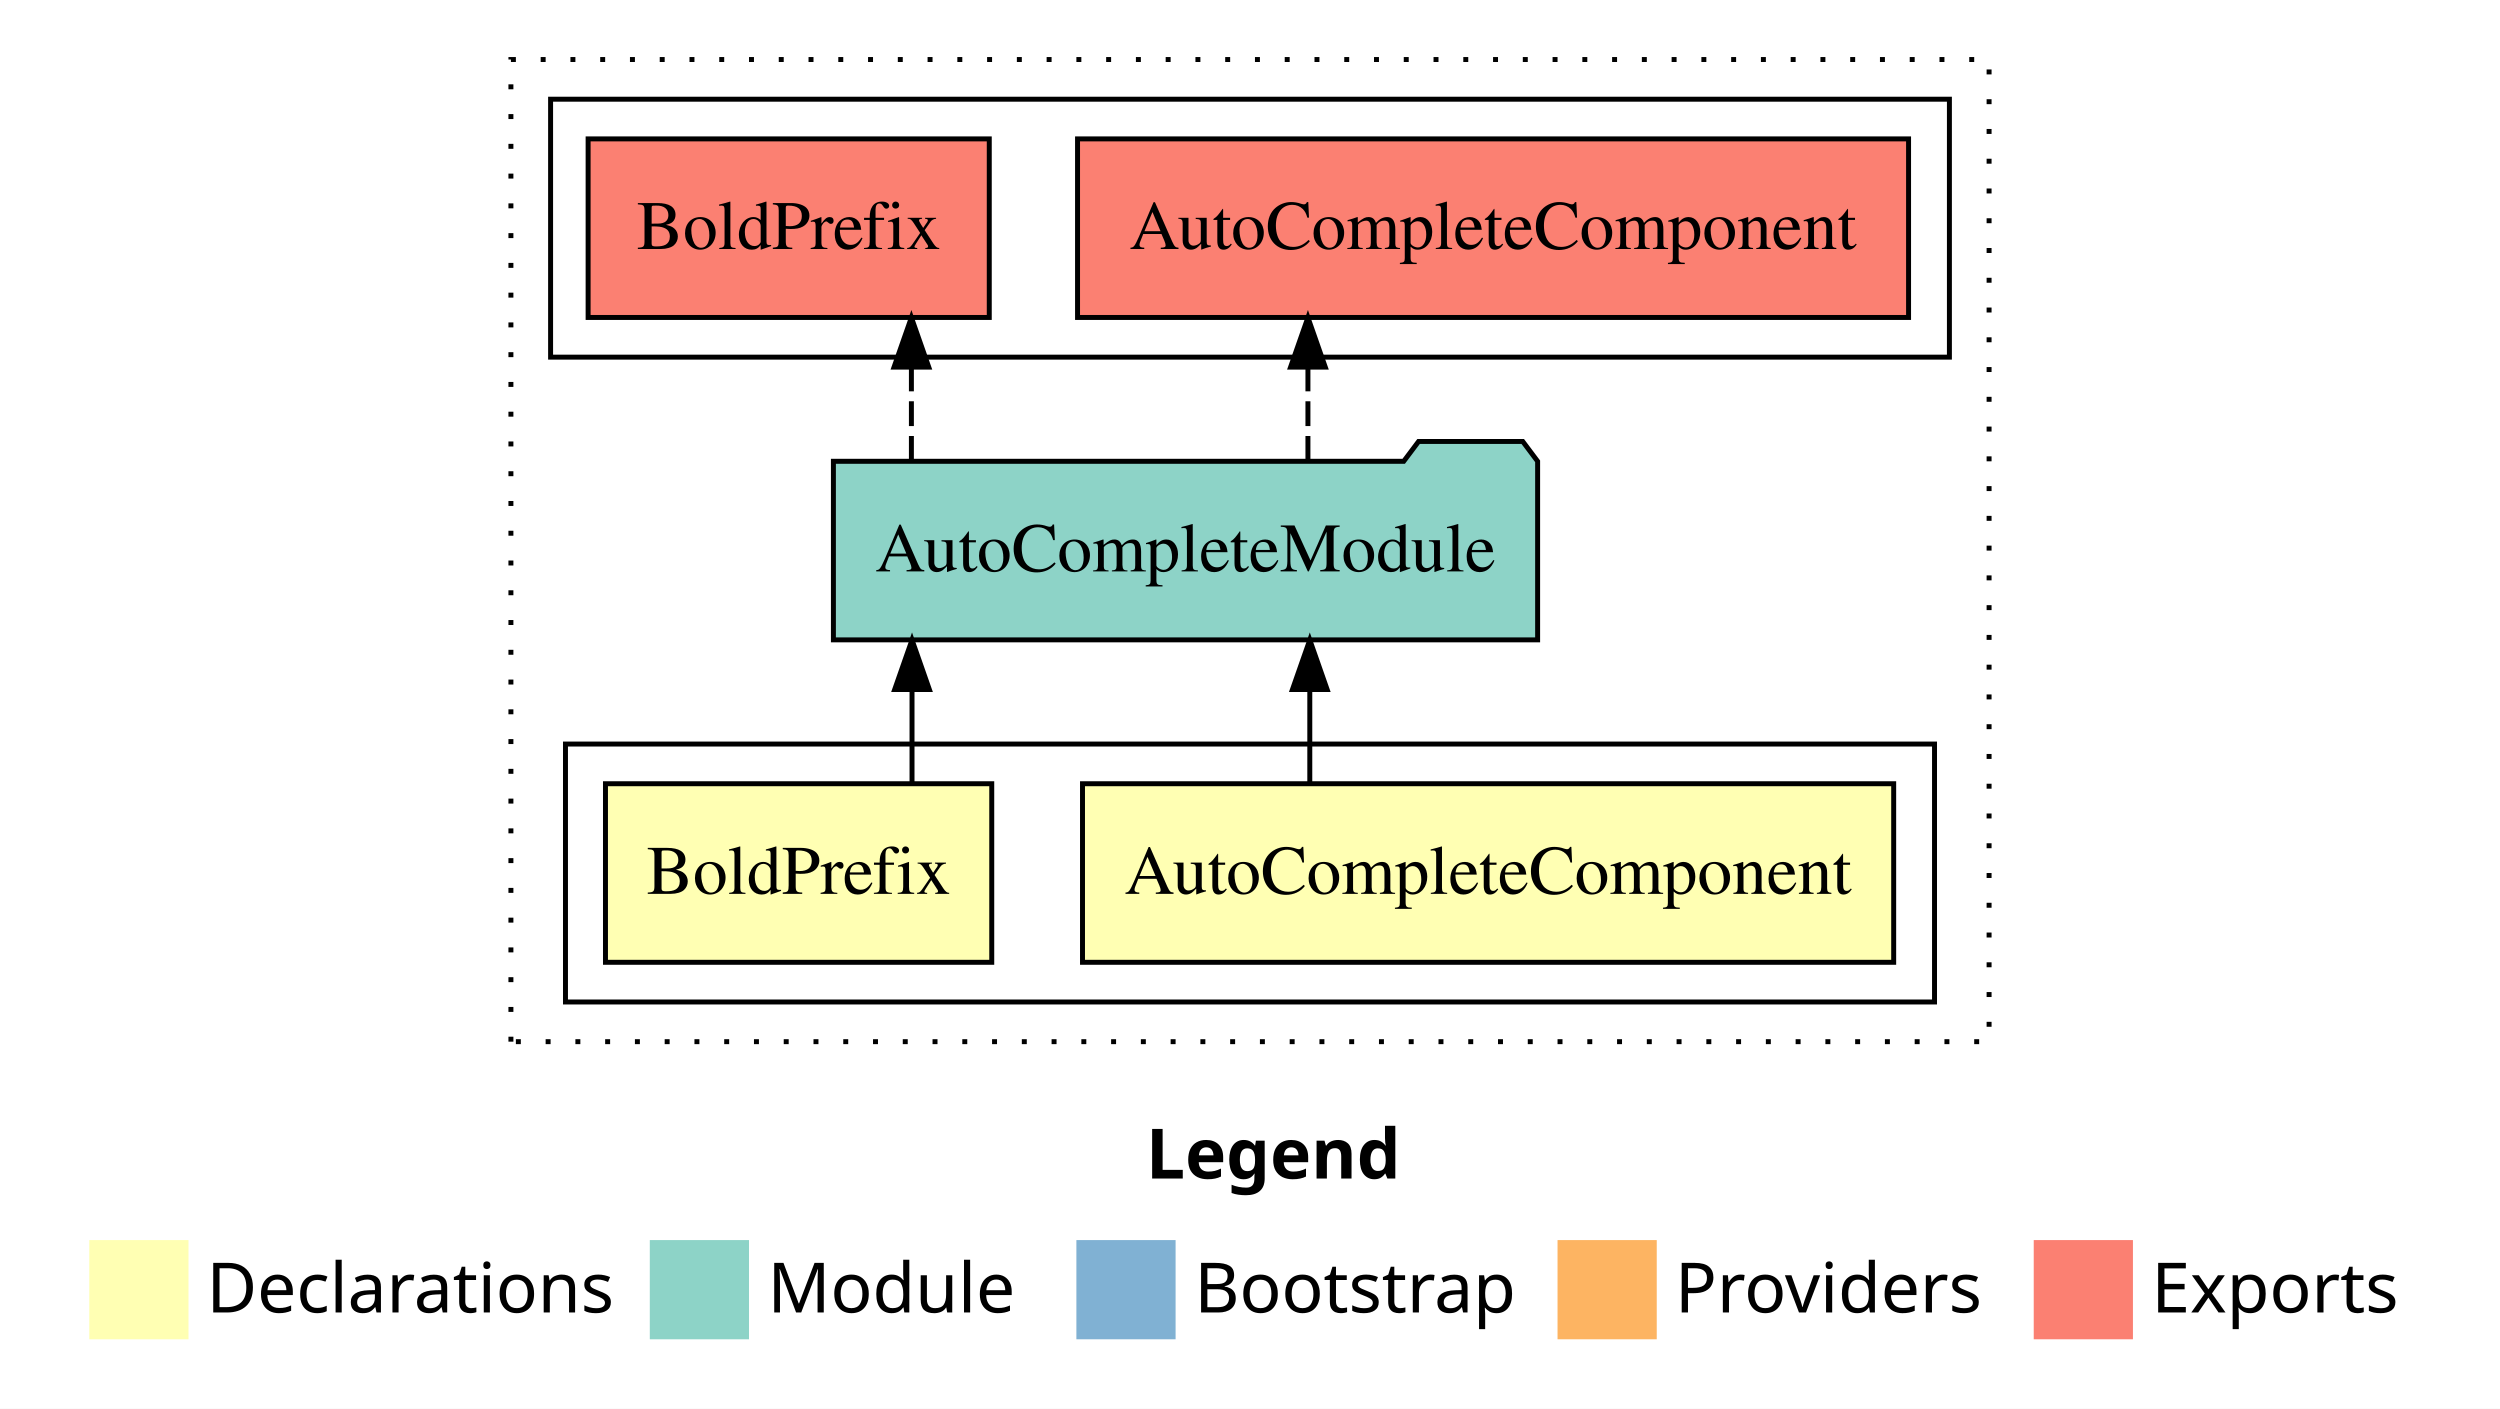
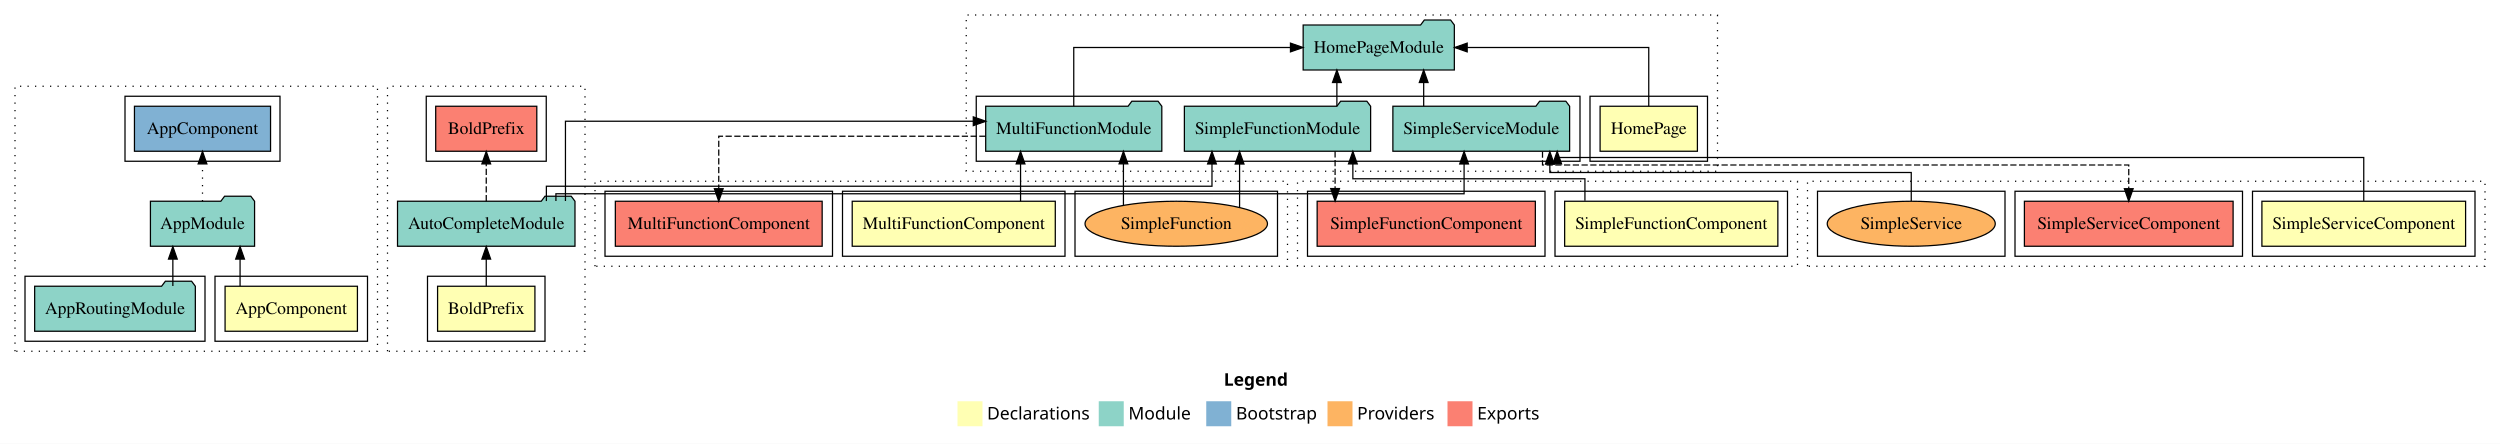
- <svg xmlns="http://www.w3.org/2000/svg" width="504pt" height="284pt" viewBox="0.00 0.00 504.00 284.00">
-   <g id="graph0" class="graph" transform="scale(1 1) rotate(0) translate(4 280)">
-     <polygon fill="#ffffff" stroke="transparent" points="-4,4 -4,-280 500,-280 500,4 -4,4" />
-     <text text-anchor="start" x="227.009" y="-42.4" font-family="sans-serif" font-weight="bold" font-size="14.00" fill="#000000">Legend</text>
-     <polygon fill="#ffffb3" stroke="transparent" points="14,-10 14,-30 34,-30 34,-10 14,-10" />
-     <text text-anchor="start" x="37.629" y="-15.4" font-family="sans-serif" font-size="14.00" fill="#000000">  Declarations</text>
-     <polygon fill="#8dd3c7" stroke="transparent" points="127,-10 127,-30 147,-30 147,-10 127,-10" />
-     <text text-anchor="start" x="150.725" y="-15.4" font-family="sans-serif" font-size="14.00" fill="#000000">  Module</text>
-     <polygon fill="#80b1d3" stroke="transparent" points="213,-10 213,-30 233,-30 233,-10 213,-10" />
-     <text text-anchor="start" x="236.781" y="-15.4" font-family="sans-serif" font-size="14.00" fill="#000000">  Bootstrap</text>
-     <polygon fill="#fdb462" stroke="transparent" points="310,-10 310,-30 330,-30 330,-10 310,-10" />
-     <text text-anchor="start" x="333.673" y="-15.4" font-family="sans-serif" font-size="14.00" fill="#000000">  Providers</text>
-     <polygon fill="#fb8072" stroke="transparent" points="406,-10 406,-30 426,-30 426,-10 406,-10" />
-     <text text-anchor="start" x="429.726" y="-15.4" font-family="sans-serif" font-size="14.00" fill="#000000">  Exports</text>
+ <svg xmlns="http://www.w3.org/2000/svg" width="2000pt" height="355pt" viewBox="0.00 0.00 2000.00 355.00">
+   <g id="graph0" class="graph" transform="scale(1 1) rotate(0) translate(4 351)">
+     <polygon fill="#ffffff" stroke="transparent" points="-4,4 -4,-351 1996,-351 1996,4 -4,4" />
+     <text text-anchor="start" x="975.009" y="-42.4" font-family="sans-serif" font-weight="bold" font-size="14.00" fill="#000000">Legend</text>
+     <polygon fill="#ffffb3" stroke="transparent" points="762,-10 762,-30 782,-30 782,-10 762,-10" />
+     <text text-anchor="start" x="785.629" y="-15.4" font-family="sans-serif" font-size="14.00" fill="#000000">  Declarations</text>
+     <polygon fill="#8dd3c7" stroke="transparent" points="875,-10 875,-30 895,-30 895,-10 875,-10" />
+     <text text-anchor="start" x="898.725" y="-15.4" font-family="sans-serif" font-size="14.00" fill="#000000">  Module</text>
+     <polygon fill="#80b1d3" stroke="transparent" points="961,-10 961,-30 981,-30 981,-10 961,-10" />
+     <text text-anchor="start" x="984.781" y="-15.4" font-family="sans-serif" font-size="14.00" fill="#000000">  Bootstrap</text>
+     <polygon fill="#fdb462" stroke="transparent" points="1058,-10 1058,-30 1078,-30 1078,-10 1058,-10" />
+     <text text-anchor="start" x="1081.673" y="-15.4" font-family="sans-serif" font-size="14.00" fill="#000000">  Providers</text>
+     <polygon fill="#fb8072" stroke="transparent" points="1154,-10 1154,-30 1174,-30 1174,-10 1154,-10" />
+     <text text-anchor="start" x="1177.726" y="-15.4" font-family="sans-serif" font-size="14.00" fill="#000000">  Exports</text>
    <g id="clust1" class="cluster">
-       <polygon fill="none" stroke="#000000" stroke-dasharray="1,5" points="99,-70 99,-268 397,-268 397,-70 99,-70" />
+       <polygon fill="none" stroke="#000000" stroke-dasharray="1,5" points="8,-70 8,-282 298,-282 298,-70 8,-70" />
    </g>
    <g id="clust2" class="cluster">
-       <polygon fill="none" stroke="#000000" points="110,-78 110,-130 386,-130 386,-78 110,-78" />
+       <polygon fill="none" stroke="#000000" points="168,-78 168,-130 290,-130 290,-78 168,-78" />
+     </g>
+     <g id="clust4" class="cluster">
+       <polygon fill="none" stroke="#000000" points="16,-78 16,-130 160,-130 160,-78 16,-78" />
    </g>
    <g id="clust6" class="cluster">
-       <polygon fill="none" stroke="#000000" points="107,-208 107,-260 389,-260 389,-208 107,-208" />
+       <polygon fill="none" stroke="#000000" points="96,-222 96,-274 220,-274 220,-222 96,-222" />
+     </g>
+     <g id="clust14" class="cluster">
+       <polygon fill="none" stroke="#000000" stroke-dasharray="1,5" points="306,-70 306,-282 464,-282 464,-70 306,-70" />
+     </g>
+     <g id="clust15" class="cluster">
+       <polygon fill="none" stroke="#000000" points="338,-78 338,-130 432,-130 432,-78 338,-78" />
+     </g>
+     <g id="clust18" class="cluster">
+       <polygon fill="none" stroke="#000000" points="337,-222 337,-274 433,-274 433,-222 337,-222" />
+     </g>
+     <g id="clust21" class="cluster">
+       <polygon fill="none" stroke="#000000" stroke-dasharray="1,5" points="769,-214 769,-339 1370,-339 1370,-214 769,-214" />
+     </g>
+     <g id="clust22" class="cluster">
+       <polygon fill="none" stroke="#000000" points="1268,-222 1268,-274 1362,-274 1362,-222 1268,-222" />
+     </g>
+     <g id="clust24" class="cluster">
+       <polygon fill="none" stroke="#000000" points="777,-222 777,-274 1260,-274 1260,-222 777,-222" />
+     </g>
+     <g id="clust28" class="cluster">
+       <polygon fill="none" stroke="#000000" stroke-dasharray="1,5" points="472,-138 472,-206 1026,-206 1026,-138 472,-138" />
+     </g>
+     <g id="clust29" class="cluster">
+       <polygon fill="none" stroke="#000000" points="670,-146 670,-198 848,-198 848,-146 670,-146" />
+     </g>
+     <g id="clust32" class="cluster">
+       <polygon fill="none" stroke="#000000" points="480,-146 480,-198 662,-198 662,-146 480,-146" />
+     </g>
+     <g id="clust34" class="cluster">
+       <polygon fill="none" stroke="#000000" points="856,-146 856,-198 1018,-198 1018,-146 856,-146" />
+     </g>
+     <g id="clust35" class="cluster">
+       <polygon fill="none" stroke="#000000" stroke-dasharray="1,5" points="1034,-138 1034,-206 1434,-206 1434,-138 1034,-138" />
+     </g>
+     <g id="clust36" class="cluster">
+       <polygon fill="none" stroke="#000000" points="1240,-146 1240,-198 1426,-198 1426,-146 1240,-146" />
+     </g>
+     <g id="clust39" class="cluster">
+       <polygon fill="none" stroke="#000000" points="1042,-146 1042,-198 1232,-198 1232,-146 1042,-146" />
+     </g>
+     <g id="clust42" class="cluster">
+       <polygon fill="none" stroke="#000000" stroke-dasharray="1,5" points="1442,-138 1442,-206 1984,-206 1984,-138 1442,-138" />
+     </g>
+     <g id="clust43" class="cluster">
+       <polygon fill="none" stroke="#000000" points="1798,-146 1798,-198 1976,-198 1976,-146 1798,-146" />
+     </g>
+     <g id="clust46" class="cluster">
+       <polygon fill="none" stroke="#000000" points="1608,-146 1608,-198 1790,-198 1790,-146 1608,-146" />
+     </g>
+     <g id="clust48" class="cluster">
+       <polygon fill="none" stroke="#000000" points="1450,-146 1450,-198 1600,-198 1600,-146 1450,-146" />
    </g>
    <g id="node1" class="node">
-       <polygon fill="#ffffb3" stroke="#000000" points="377.767,-122 214.233,-122 214.233,-86 377.767,-86 377.767,-122" />
-       <text text-anchor="middle" x="296" y="-99.8" font-family="Times,serif" font-size="14.00" fill="#000000">AutoCompleteComponent</text>
+       <polygon fill="#ffffb3" stroke="#000000" points="281.94,-122 176.06,-122 176.06,-86 281.94,-86 281.94,-122" />
+       <text text-anchor="middle" x="229" y="-99.8" font-family="Times,serif" font-size="14.00" fill="#000000">AppComponent</text>
+     </g>
+     <g id="node2" class="node">
+       <polygon fill="#8dd3c7" stroke="#000000" points="199.657,-190 196.657,-194 175.657,-194 172.657,-190 116.343,-190 116.343,-154 199.657,-154 199.657,-190" />
+       <text text-anchor="middle" x="158" y="-167.8" font-family="Times,serif" font-size="14.00" fill="#000000">AppModule</text>
+     </g>
+     <g id="edge1" class="edge">
+       <path fill="none" stroke="#000000" d="M188.054,-122.223C188.054,-122.223 188.054,-143.727 188.054,-143.727" />
+       <polygon fill="#000000" stroke="#000000" points="184.554,-143.727 188.054,-153.727 191.554,-143.727 184.554,-143.727" />
+     </g>
+     <g id="node4" class="node">
+       <polygon fill="#80b1d3" stroke="#000000" points="212.439,-266 103.561,-266 103.561,-230 212.439,-230 212.439,-266" />
+       <text text-anchor="middle" x="158" y="-243.8" font-family="Times,serif" font-size="14.00" fill="#000000">AppComponent </text>
+     </g>
+     <g id="edge3" class="edge">
+       <path fill="none" stroke="#000000" stroke-dasharray="1,5" d="M158,-190.011C158,-190.011 158,-219.855 158,-219.855" />
+       <polygon fill="#000000" stroke="#000000" points="154.5,-219.855 158,-229.855 161.5,-219.855 154.5,-219.855" />
    </g>
    <g id="node3" class="node">
-       <polygon fill="#8dd3c7" stroke="#000000" points="305.985,-187 302.985,-191 281.985,-191 278.985,-187 164.015,-187 164.015,-151 305.985,-151 305.985,-187" />
-       <text text-anchor="middle" x="235" y="-164.8" font-family="Times,serif" font-size="14.00" fill="#000000">AutoCompleteModule</text>
-     </g>
-     <g id="edge1" class="edge">
-       <path fill="none" stroke="#000000" d="M260.054,-122.106C260.054,-122.106 260.054,-140.991 260.054,-140.991" />
-       <polygon fill="#000000" stroke="#000000" points="256.554,-140.991 260.054,-150.991 263.554,-140.991 256.554,-140.991" />
-     </g>
-     <g id="node2" class="node">
-       <polygon fill="#ffffb3" stroke="#000000" points="195.937,-122 118.063,-122 118.063,-86 195.937,-86 195.937,-122" />
-       <text text-anchor="middle" x="157" y="-99.8" font-family="Times,serif" font-size="14.00" fill="#000000">BoldPrefix</text>
+       <polygon fill="#8dd3c7" stroke="#000000" points="152.274,-122 149.274,-126 128.274,-126 125.274,-122 23.726,-122 23.726,-86 152.274,-86 152.274,-122" />
+       <text text-anchor="middle" x="88" y="-99.8" font-family="Times,serif" font-size="14.00" fill="#000000">AppRoutingModule</text>
    </g>
    <g id="edge2" class="edge">
-       <path fill="none" stroke="#000000" d="M179.863,-122.106C179.863,-122.106 179.863,-140.991 179.863,-140.991" />
-       <polygon fill="#000000" stroke="#000000" points="176.363,-140.991 179.863,-150.991 183.363,-140.991 176.363,-140.991" />
-     </g>
-     <g id="node4" class="node">
-       <polygon fill="#fb8072" stroke="#000000" points="380.767,-252 213.233,-252 213.233,-216 380.767,-216 380.767,-252" />
-       <text text-anchor="middle" x="297" y="-229.8" font-family="Times,serif" font-size="14.00" fill="#000000">AutoCompleteComponent </text>
-     </g>
-     <g id="edge3" class="edge">
-       <path fill="none" stroke="#000000" stroke-dasharray="5,2" d="M259.679,-187.106C259.679,-187.106 259.679,-205.991 259.679,-205.991" />
-       <polygon fill="#000000" stroke="#000000" points="256.179,-205.991 259.679,-215.991 263.179,-205.991 256.179,-205.991" />
+       <path fill="none" stroke="#000000" d="M134.28,-122.223C134.28,-122.223 134.28,-143.727 134.28,-143.727" />
+       <polygon fill="#000000" stroke="#000000" points="130.78,-143.727 134.28,-153.727 137.78,-143.727 130.78,-143.727" />
    </g>
    <g id="node5" class="node">
-       <polygon fill="#fb8072" stroke="#000000" points="195.436,-252 114.564,-252 114.564,-216 195.436,-216 195.436,-252" />
-       <text text-anchor="middle" x="155" y="-229.8" font-family="Times,serif" font-size="14.00" fill="#000000">BoldPrefix </text>
+       <polygon fill="#ffffb3" stroke="#000000" points="423.937,-122 346.063,-122 346.063,-86 423.937,-86 423.937,-122" />
+       <text text-anchor="middle" x="385" y="-99.8" font-family="Times,serif" font-size="14.00" fill="#000000">BoldPrefix</text>
+     </g>
+     <g id="node6" class="node">
+       <polygon fill="#8dd3c7" stroke="#000000" points="455.985,-190 452.985,-194 431.985,-194 428.985,-190 314.015,-190 314.015,-154 455.985,-154 455.985,-190" />
+       <text text-anchor="middle" x="385" y="-167.8" font-family="Times,serif" font-size="14.00" fill="#000000">AutoCompleteModule</text>
    </g>
    <g id="edge4" class="edge">
-       <path fill="none" stroke="#000000" stroke-dasharray="5,2" d="M179.738,-187.106C179.738,-187.106 179.738,-205.991 179.738,-205.991" />
-       <polygon fill="#000000" stroke="#000000" points="176.238,-205.991 179.738,-215.991 183.238,-205.991 176.238,-205.991" />
+       <path fill="none" stroke="#000000" d="M385,-122.223C385,-122.223 385,-143.727 385,-143.727" />
+       <polygon fill="#000000" stroke="#000000" points="381.5,-143.727 385,-153.727 388.5,-143.727 381.5,-143.727" />
+     </g>
+     <g id="node7" class="node">
+       <polygon fill="#fb8072" stroke="#000000" points="425.436,-266 344.564,-266 344.564,-230 425.436,-230 425.436,-266" />
+       <text text-anchor="middle" x="385" y="-243.8" font-family="Times,serif" font-size="14.00" fill="#000000">BoldPrefix </text>
+     </g>
+     <g id="edge5" class="edge">
+       <path fill="none" stroke="#000000" stroke-dasharray="5,2" d="M385,-190.011C385,-190.011 385,-219.855 385,-219.855" />
+       <polygon fill="#000000" stroke="#000000" points="381.5,-219.855 385,-229.855 388.5,-219.855 381.5,-219.855" />
+     </g>
+     <g id="node10" class="node">
+       <polygon fill="#8dd3c7" stroke="#000000" points="925.445,-266 922.445,-270 901.445,-270 898.445,-266 784.555,-266 784.555,-230 925.445,-230 925.445,-266" />
+       <text text-anchor="middle" x="855" y="-243.8" font-family="Times,serif" font-size="14.00" fill="#000000">MultiFunctionModule</text>
+     </g>
+     <g id="edge11" class="edge">
+       <path fill="none" stroke="#000000" d="M448.361,-190.198C448.361,-214.356 448.361,-254 448.361,-254 448.361,-254 774.633,-254 774.633,-254" />
+       <polygon fill="#000000" stroke="#000000" points="774.633,-257.5 784.633,-254 774.633,-250.5 774.633,-257.5" />
+     </g>
+     <g id="node11" class="node">
+       <polygon fill="#8dd3c7" stroke="#000000" points="1092.497,-266 1089.497,-270 1068.497,-270 1065.497,-266 943.503,-266 943.503,-230 1092.497,-230 1092.497,-266" />
+       <text text-anchor="middle" x="1018" y="-243.8" font-family="Times,serif" font-size="14.00" fill="#000000">SimpleFunctionModule</text>
+     </g>
+     <g id="edge15" class="edge">
+       <path fill="none" stroke="#000000" d="M433.099,-190.143C433.099,-196.461 433.099,-202 433.099,-202 433.099,-202 965.58,-202 965.58,-202 965.58,-202 965.58,-219.82 965.58,-219.82" />
+       <polygon fill="#000000" stroke="#000000" points="962.08,-219.82 965.58,-229.82 969.08,-219.82 962.08,-219.82" />
+     </g>
+     <g id="node12" class="node">
+       <polygon fill="#8dd3c7" stroke="#000000" points="1251.697,-266 1248.697,-270 1227.697,-270 1224.697,-266 1110.303,-266 1110.303,-230 1251.697,-230 1251.697,-266" />
+       <text text-anchor="middle" x="1181" y="-243.8" font-family="Times,serif" font-size="14.00" fill="#000000">SimpleServiceModule</text>
+     </g>
+     <g id="edge19" class="edge">
+       <path fill="none" stroke="#000000" d="M440.73,-190.19C440.73,-193.538 440.73,-196 440.73,-196 440.73,-196 1167.271,-196 1167.271,-196 1167.271,-196 1167.271,-219.813 1167.271,-219.813" />
+       <polygon fill="#000000" stroke="#000000" points="1163.771,-219.813 1167.271,-229.813 1170.771,-219.813 1163.771,-219.813" />
+     </g>
+     <g id="node8" class="node">
+       <polygon fill="#ffffb3" stroke="#000000" points="1353.925,-266 1276.075,-266 1276.075,-230 1353.925,-230 1353.925,-266" />
+       <text text-anchor="middle" x="1315" y="-243.8" font-family="Times,serif" font-size="14.00" fill="#000000">HomePage</text>
+     </g>
+     <g id="node9" class="node">
+       <polygon fill="#8dd3c7" stroke="#000000" points="1159.473,-331 1156.473,-335 1135.473,-335 1132.473,-331 1038.527,-331 1038.527,-295 1159.473,-295 1159.473,-331" />
+       <text text-anchor="middle" x="1099" y="-308.8" font-family="Times,serif" font-size="14.00" fill="#000000">HomePageModule</text>
+     </g>
+     <g id="edge6" class="edge">
+       <path fill="none" stroke="#000000" d="M1315,-266.106C1315,-285.339 1315,-313 1315,-313 1315,-313 1169.743,-313 1169.743,-313" />
+       <polygon fill="#000000" stroke="#000000" points="1169.743,-309.5 1159.743,-313 1169.743,-316.5 1169.743,-309.5" />
+     </g>
+     <g id="edge7" class="edge">
+       <path fill="none" stroke="#000000" d="M855,-266.106C855,-285.339 855,-313 855,-313 855,-313 1028.372,-313 1028.372,-313" />
+       <polygon fill="#000000" stroke="#000000" points="1028.372,-316.5 1038.372,-313 1028.372,-309.5 1028.372,-316.5" />
+     </g>
+     <g id="node14" class="node">
+       <polygon fill="#fb8072" stroke="#000000" points="653.727,-190 488.273,-190 488.273,-154 653.727,-154 653.727,-190" />
+       <text text-anchor="middle" x="571" y="-167.8" font-family="Times,serif" font-size="14.00" fill="#000000">MultiFunctionComponent </text>
+     </g>
+     <g id="edge12" class="edge">
+       <path fill="none" stroke="#000000" stroke-dasharray="5,2" d="M784.433,-242C700.323,-242 571,-242 571,-242 571,-242 571,-200.027 571,-200.027" />
+       <polygon fill="#000000" stroke="#000000" points="574.5,-200.027 571,-190.027 567.5,-200.027 574.5,-200.027" />
+     </g>
+     <g id="edge8" class="edge">
+       <path fill="none" stroke="#000000" d="M1065.506,-266.106C1065.506,-266.106 1065.506,-284.991 1065.506,-284.991" />
+       <polygon fill="#000000" stroke="#000000" points="1062.006,-284.991 1065.506,-294.991 1069.006,-284.991 1062.006,-284.991" />
+     </g>
+     <g id="node17" class="node">
+       <polygon fill="#fb8072" stroke="#000000" points="1224.28,-190 1049.72,-190 1049.72,-154 1224.28,-154 1224.28,-190" />
+       <text text-anchor="middle" x="1137" y="-167.8" font-family="Times,serif" font-size="14.00" fill="#000000">SimpleFunctionComponent </text>
+     </g>
+     <g id="edge16" class="edge">
+       <path fill="none" stroke="#000000" stroke-dasharray="5,2" d="M1064.073,-229.989C1064.073,-229.989 1064.073,-200.145 1064.073,-200.145" />
+       <polygon fill="#000000" stroke="#000000" points="1067.573,-200.145 1064.073,-190.145 1060.573,-200.145 1067.573,-200.145" />
+     </g>
+     <g id="edge9" class="edge">
+       <path fill="none" stroke="#000000" d="M1134.944,-266.106C1134.944,-266.106 1134.944,-284.991 1134.944,-284.991" />
+       <polygon fill="#000000" stroke="#000000" points="1131.444,-284.991 1134.944,-294.991 1138.444,-284.991 1131.444,-284.991" />
+     </g>
+     <g id="node19" class="node">
+       <polygon fill="#fb8072" stroke="#000000" points="1782.48,-190 1615.52,-190 1615.52,-154 1782.48,-154 1782.48,-190" />
+       <text text-anchor="middle" x="1699" y="-167.8" font-family="Times,serif" font-size="14.00" fill="#000000">SimpleServiceComponent </text>
+     </g>
+     <g id="edge20" class="edge">
+       <path fill="none" stroke="#000000" stroke-dasharray="5,2" d="M1230.007,-229.798C1230.007,-223.972 1230.007,-219 1230.007,-219 1230.007,-219 1699,-219 1699,-219 1699,-219 1699,-200.037 1699,-200.037" />
+       <polygon fill="#000000" stroke="#000000" points="1702.5,-200.037 1699,-190.037 1695.5,-200.037 1702.5,-200.037" />
+     </g>
+     <g id="node13" class="node">
+       <polygon fill="#ffffb3" stroke="#000000" points="840.227,-190 677.773,-190 677.773,-154 840.227,-154 840.227,-190" />
+       <text text-anchor="middle" x="759" y="-167.8" font-family="Times,serif" font-size="14.00" fill="#000000">MultiFunctionComponent</text>
+     </g>
+     <g id="edge10" class="edge">
+       <path fill="none" stroke="#000000" d="M812.446,-190.011C812.446,-190.011 812.446,-219.855 812.446,-219.855" />
+       <polygon fill="#000000" stroke="#000000" points="808.946,-219.855 812.446,-229.855 815.946,-219.855 808.946,-219.855" />
+     </g>
+     <g id="node15" class="node">
+       <ellipse fill="#fdb462" stroke="#000000" cx="937" cy="-172" rx="72.972" ry="18" />
+       <text text-anchor="middle" x="937" y="-167.8" font-family="Times,serif" font-size="14.00" fill="#000000">SimpleFunction</text>
+     </g>
+     <g id="edge13" class="edge">
+       <path fill="none" stroke="#000000" d="M894.743,-186.654C894.743,-186.654 894.743,-219.905 894.743,-219.905" />
+       <polygon fill="#000000" stroke="#000000" points="891.243,-219.905 894.743,-229.905 898.243,-219.905 891.243,-219.905" />
+     </g>
+     <g id="edge17" class="edge">
+       <path fill="none" stroke="#000000" d="M987.658,-185.238C987.658,-185.238 987.658,-219.79 987.658,-219.79" />
+       <polygon fill="#000000" stroke="#000000" points="984.158,-219.79 987.658,-229.79 991.158,-219.79 984.158,-219.79" />
+     </g>
+     <g id="node16" class="node">
+       <polygon fill="#ffffb3" stroke="#000000" points="1418.28,-190 1247.72,-190 1247.72,-154 1418.28,-154 1418.28,-190" />
+       <text text-anchor="middle" x="1333" y="-167.8" font-family="Times,serif" font-size="14.00" fill="#000000">SimpleFunctionComponent</text>
+     </g>
+     <g id="edge14" class="edge">
+       <path fill="none" stroke="#000000" d="M1263.943,-190.422C1263.943,-199.279 1263.943,-208 1263.943,-208 1263.943,-208 1078.286,-208 1078.286,-208 1078.286,-208 1078.286,-219.873 1078.286,-219.873" />
+       <polygon fill="#000000" stroke="#000000" points="1074.786,-219.873 1078.286,-229.873 1081.786,-219.873 1074.786,-219.873" />
+     </g>
+     <g id="node18" class="node">
+       <polygon fill="#ffffb3" stroke="#000000" points="1968.479,-190 1805.521,-190 1805.521,-154 1968.479,-154 1968.479,-190" />
+       <text text-anchor="middle" x="1887" y="-167.8" font-family="Times,serif" font-size="14.00" fill="#000000">SimpleServiceComponent</text>
+     </g>
+     <g id="edge18" class="edge">
+       <path fill="none" stroke="#000000" d="M1887,-190.24C1887,-205.571 1887,-225 1887,-225 1887,-225 1241.743,-225 1241.743,-225 1241.743,-225 1241.743,-225.488 1241.743,-225.488" />
+       <polygon fill="#000000" stroke="#000000" points="1238.243,-219.878 1241.743,-229.878 1245.243,-219.878 1238.243,-219.878" />
+     </g>
+     <g id="node20" class="node">
+       <ellipse fill="#fdb462" stroke="#000000" cx="1525" cy="-172" rx="67.21" ry="18" />
+       <text text-anchor="middle" x="1525" y="-167.8" font-family="Times,serif" font-size="14.00" fill="#000000">SimpleService</text>
+     </g>
+     <g id="edge21" class="edge">
+       <path fill="none" stroke="#000000" d="M1525,-190.102C1525,-201.086 1525,-213 1525,-213 1525,-213 1235.875,-213 1235.875,-213 1235.875,-213 1235.875,-219.68 1235.875,-219.68" />
+       <polygon fill="#000000" stroke="#000000" points="1232.375,-219.68 1235.875,-229.68 1239.375,-219.68 1232.375,-219.68" />
    </g>
  </g>
</svg>
